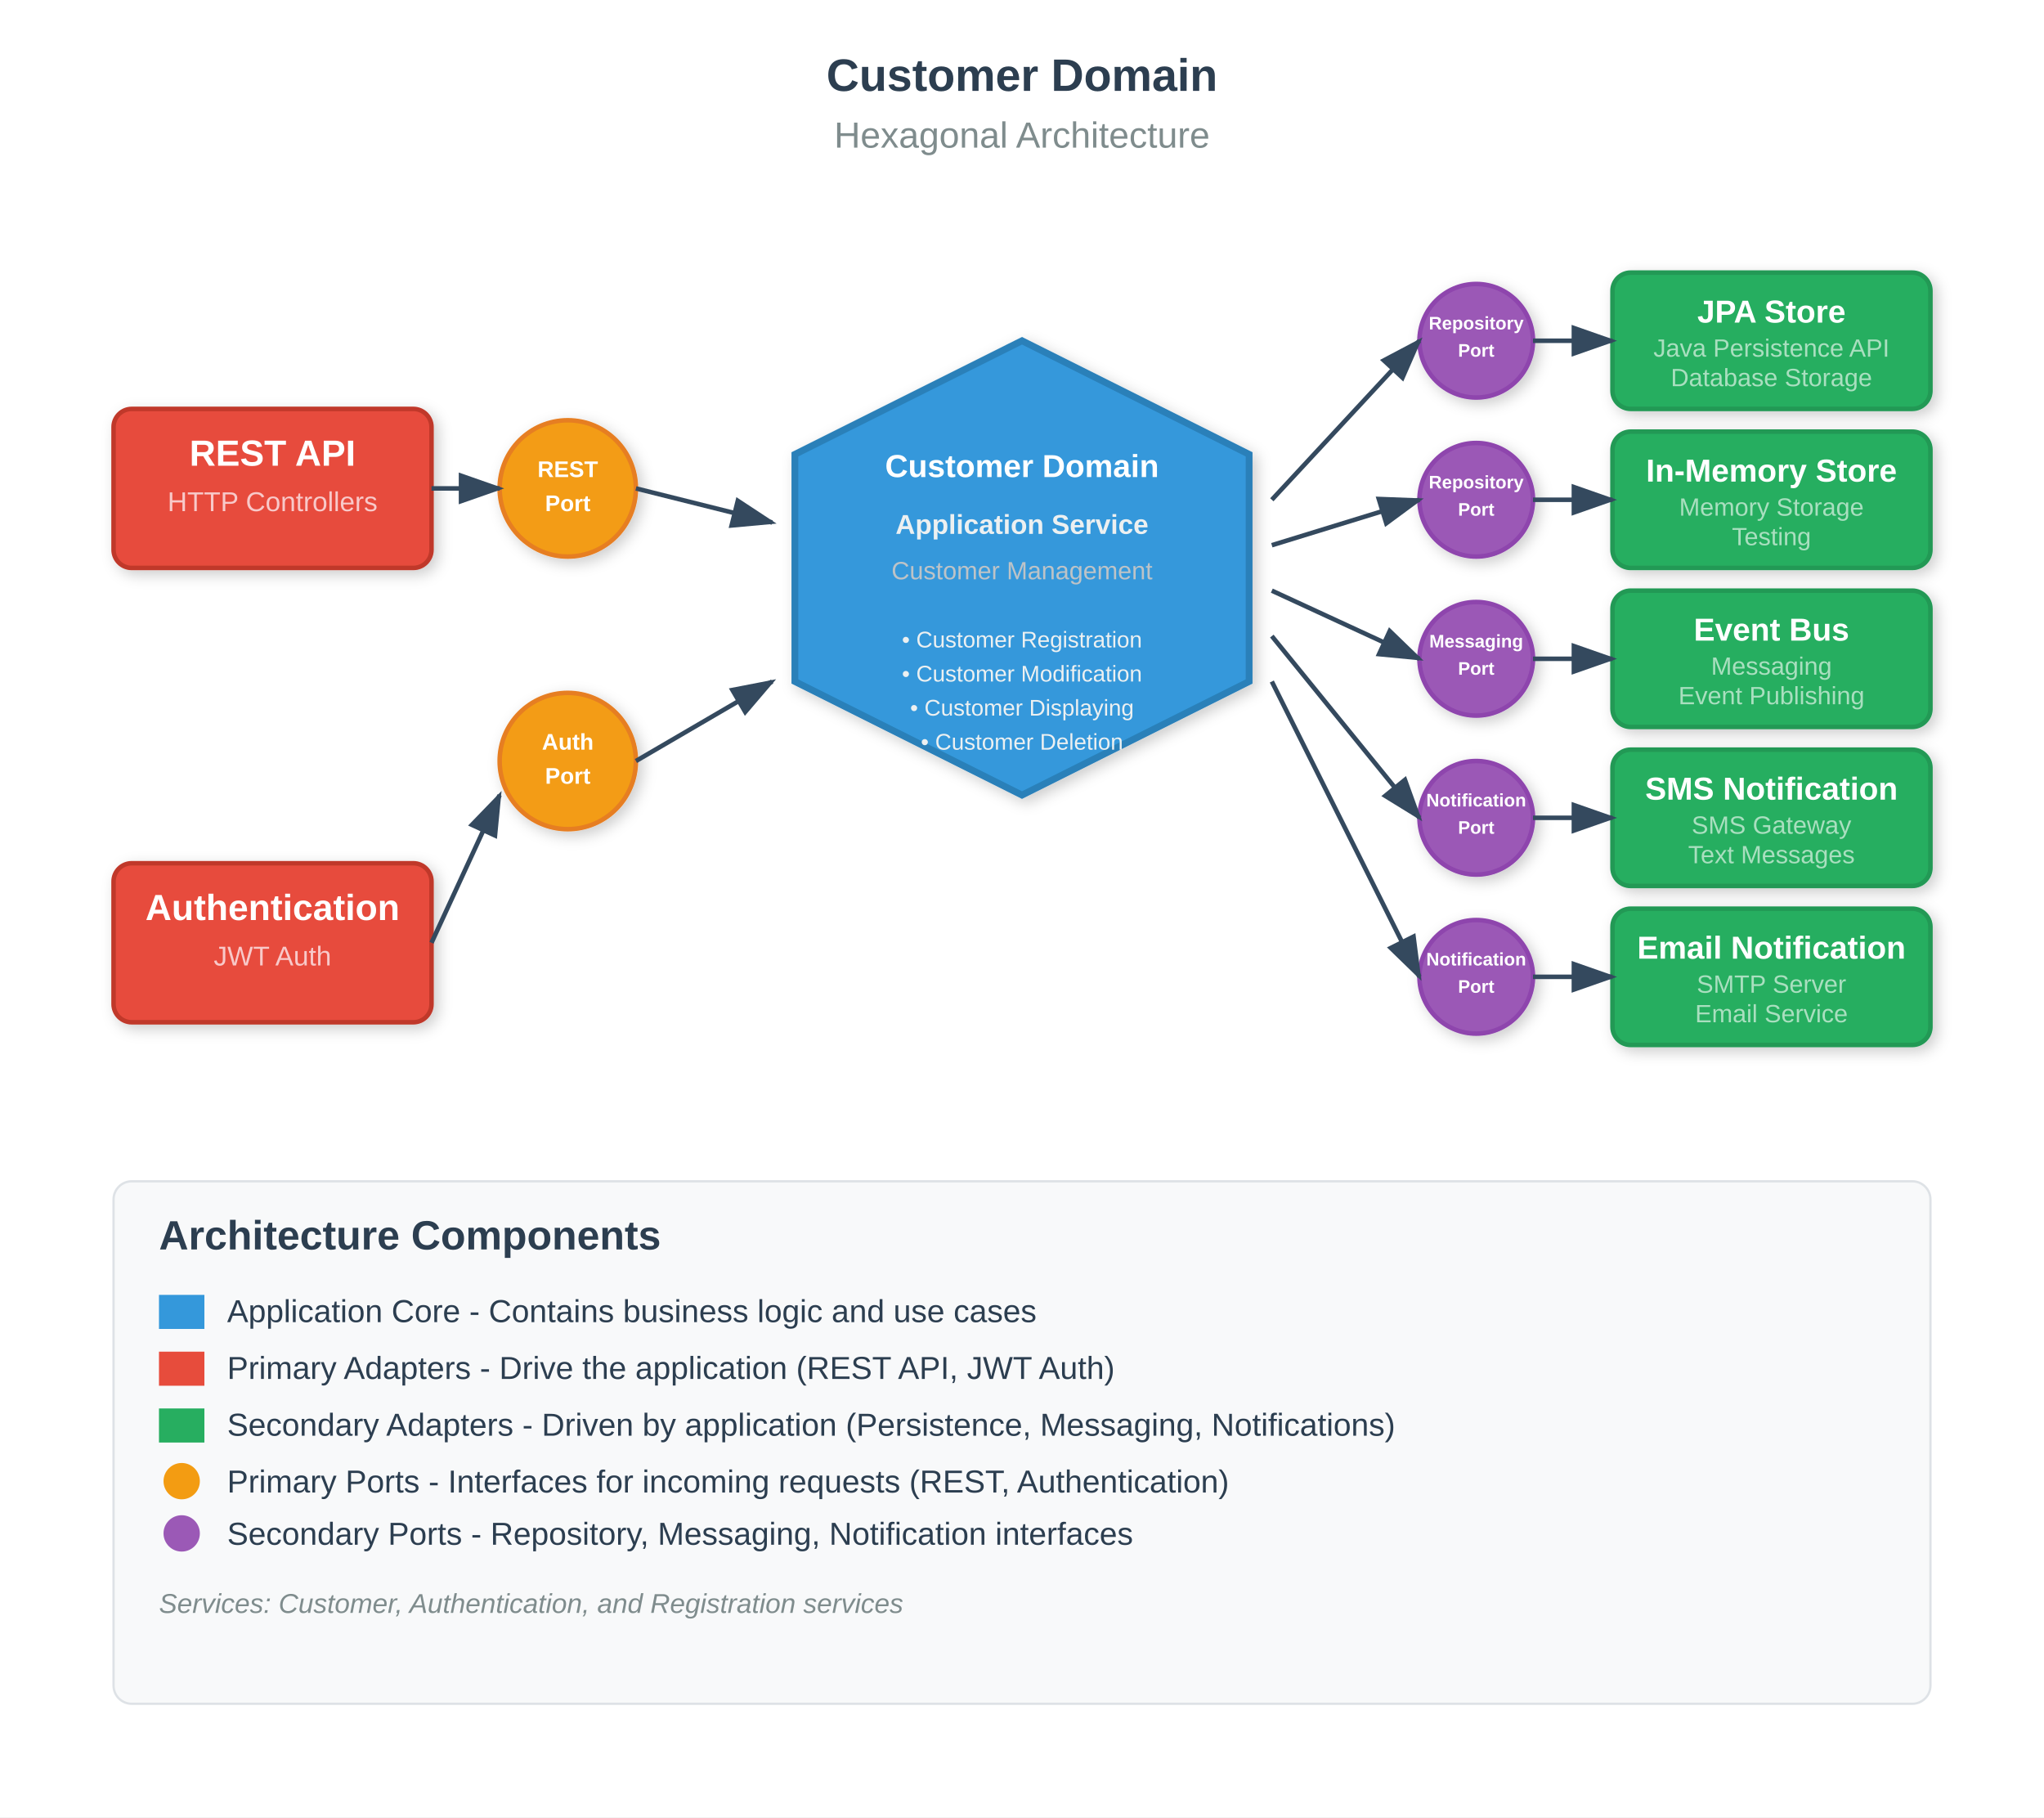
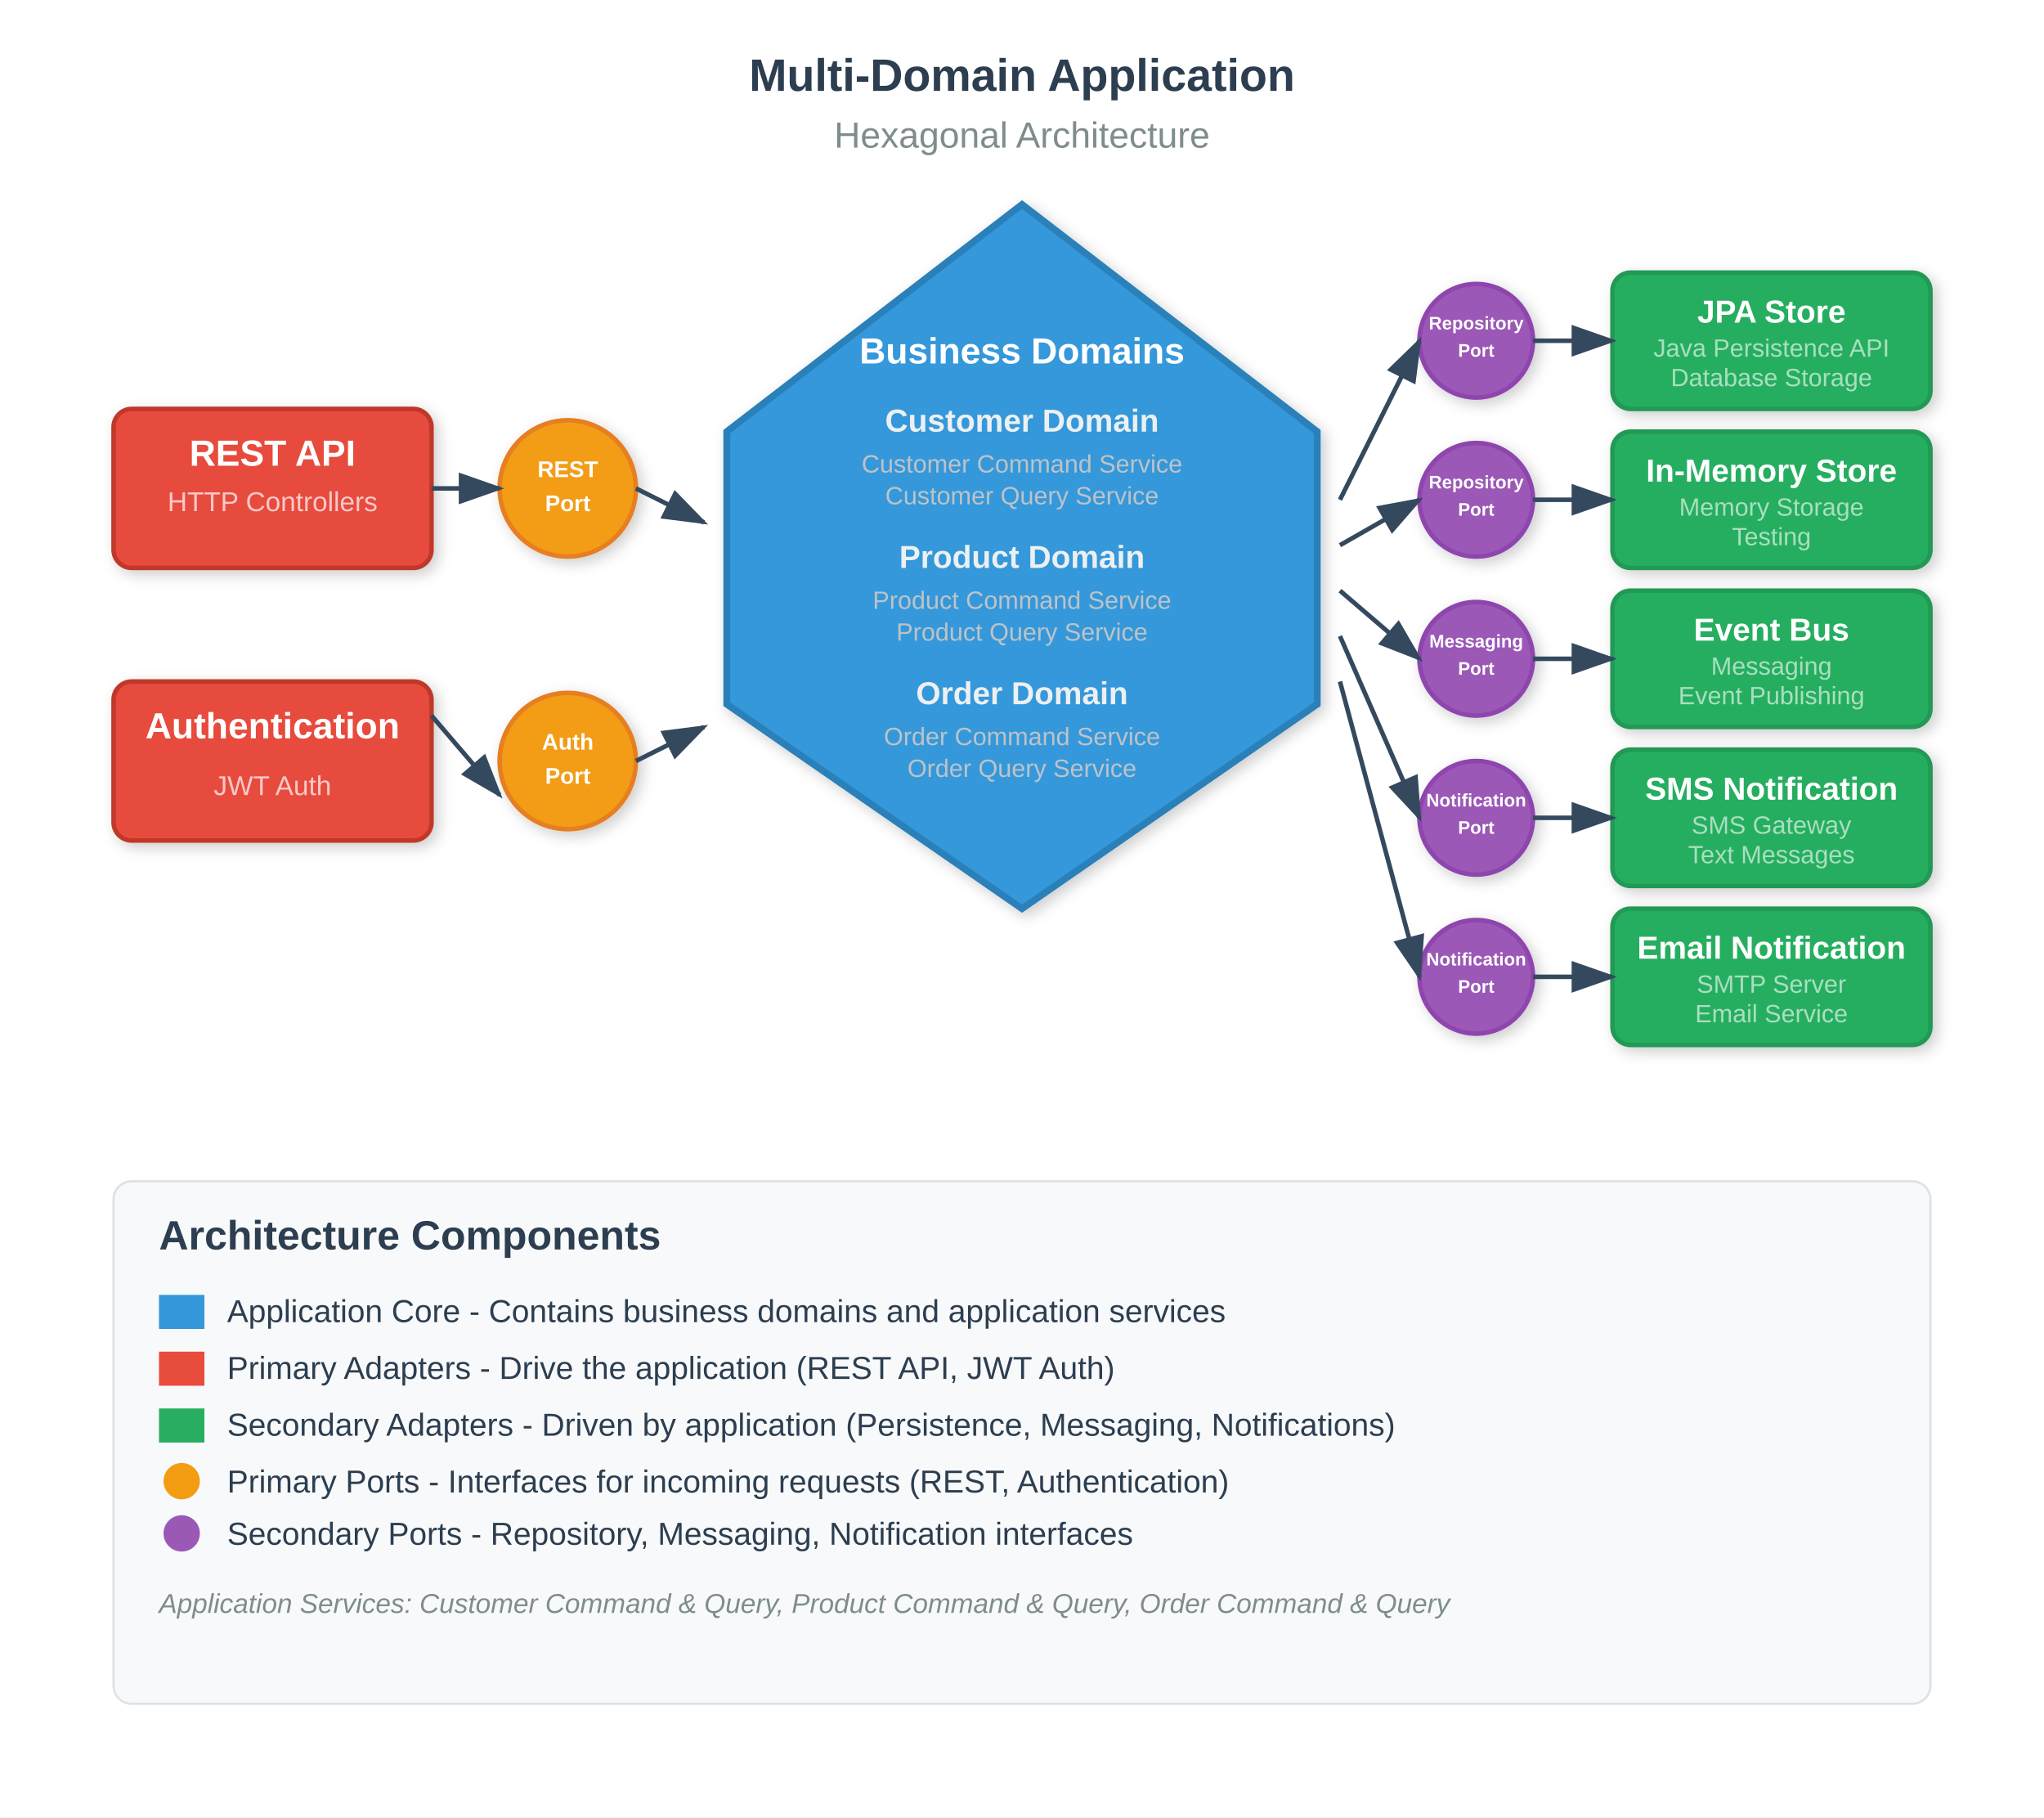
- <svg xmlns="http://www.w3.org/2000/svg" viewBox="0 0 900 800">
+ <svg xmlns="http://www.w3.org/2000/svg" width="900" height="800">
  <defs>
    <filter id="shadow" x="-50%" y="-50%" width="200%" height="200%">
      <feDropShadow dx="2" dy="2" stdDeviation="3" flood-color="rgba(0,0,0,0.2)" />
    </filter>
    <marker id="arrowhead" markerWidth="10" markerHeight="7" refX="9" refY="3.5" orient="auto">
      <polygon points="0 0, 10 3.5, 0 7" fill="#34495e" />
    </marker>
  </defs>
  <rect width="900" height="800" fill="#ffffff" />
-   <text x="450" y="40" text-anchor="middle" font-family="Arial, sans-serif" font-size="20" font-weight="bold" fill="#2c3e50">Customer Domain</text>
+   <text x="450" y="40" text-anchor="middle" font-family="Arial, sans-serif" font-size="20" font-weight="bold" fill="#2c3e50">Multi-Domain Application</text>
  <text x="450" y="65" text-anchor="middle" font-family="Arial, sans-serif" font-size="16" fill="#7f8c8d">Hexagonal Architecture</text>
-   <polygon points="450,350 550,300 550,200 450,150 350,200 350,300" fill="#3498db" stroke="#2980b9" stroke-width="3" filter="url(#shadow)" />
-   <text x="450" y="210" text-anchor="middle" font-family="Arial, sans-serif" font-size="14" font-weight="bold" fill="white">Customer Domain</text>
-   <text x="450" y="235" text-anchor="middle" font-family="Arial, sans-serif" font-size="12" font-weight="bold" fill="#ecf0f1">Application Service</text>
-   <text x="450" y="255" text-anchor="middle" font-family="Arial, sans-serif" font-size="11" fill="#bdc3c7">Customer Management</text>
-   <text x="450" y="285" text-anchor="middle" font-family="Arial, sans-serif" font-size="10" fill="#ecf0f1">• Customer Registration</text>
-   <text x="450" y="300" text-anchor="middle" font-family="Arial, sans-serif" font-size="10" fill="#ecf0f1">• Customer Modification</text>
-   <text x="450" y="315" text-anchor="middle" font-family="Arial, sans-serif" font-size="10" fill="#ecf0f1">• Customer Displaying</text>
-   <text x="450" y="330" text-anchor="middle" font-family="Arial, sans-serif" font-size="10" fill="#ecf0f1">• Customer Deletion</text>
+   <polygon points="450,400 580,310 580,190 450,90 320,190 320,310" fill="#3498db" stroke="#2980b9" stroke-width="3" filter="url(#shadow)" />
+   <text x="450" y="160" text-anchor="middle" font-family="Arial, sans-serif" font-size="16" font-weight="bold" fill="white">Business Domains</text>
+   <text x="450" y="190" text-anchor="middle" font-family="Arial, sans-serif" font-size="14" font-weight="bold" fill="#ecf0f1">Customer Domain</text>
+   <text x="450" y="208" text-anchor="middle" font-family="Arial, sans-serif" font-size="11" fill="#bdc3c7">Customer Command Service</text>
+   <text x="450" y="222" text-anchor="middle" font-family="Arial, sans-serif" font-size="11" fill="#bdc3c7">Customer Query Service</text>
+   <text x="450" y="250" text-anchor="middle" font-family="Arial, sans-serif" font-size="14" font-weight="bold" fill="#ecf0f1">Product Domain</text>
+   <text x="450" y="268" text-anchor="middle" font-family="Arial, sans-serif" font-size="11" fill="#bdc3c7">Product Command Service</text>
+   <text x="450" y="282" text-anchor="middle" font-family="Arial, sans-serif" font-size="11" fill="#bdc3c7">Product Query Service</text>
+   <text x="450" y="310" text-anchor="middle" font-family="Arial, sans-serif" font-size="14" font-weight="bold" fill="#ecf0f1">Order Domain</text>
+   <text x="450" y="328" text-anchor="middle" font-family="Arial, sans-serif" font-size="11" fill="#bdc3c7">Order Command Service</text>
+   <text x="450" y="342" text-anchor="middle" font-family="Arial, sans-serif" font-size="11" fill="#bdc3c7">Order Query Service</text>
  <rect x="50" y="180" width="140" height="70" rx="8" fill="#e74c3c" stroke="#c0392b" stroke-width="2" filter="url(#shadow)" />
  <text x="120" y="205" text-anchor="middle" font-family="Arial, sans-serif" font-size="16" font-weight="bold" fill="white">REST API</text>
  <text x="120" y="225" text-anchor="middle" font-family="Arial, sans-serif" font-size="12" fill="#f8c9c9">HTTP Controllers</text>
-   <rect x="50" y="380" width="140" height="70" rx="8" fill="#e74c3c" stroke="#c0392b" stroke-width="2" filter="url(#shadow)" />
-   <text x="120" y="405" text-anchor="middle" font-family="Arial, sans-serif" font-size="16" font-weight="bold" fill="white">Authentication</text>
-   <text x="120" y="425" text-anchor="middle" font-family="Arial, sans-serif" font-size="12" fill="#f8c9c9">JWT Auth</text>
+   <rect x="50" y="300" width="140" height="70" rx="8" fill="#e74c3c" stroke="#c0392b" stroke-width="2" filter="url(#shadow)" />
+   <text x="120" y="325" text-anchor="middle" font-family="Arial, sans-serif" font-size="16" font-weight="bold" fill="white">Authentication</text>
+   <text x="120" y="350" text-anchor="middle" font-family="Arial, sans-serif" font-size="12" fill="#f8c9c9">JWT Auth</text>
  <rect x="710" y="120" width="140" height="60" rx="8" fill="#27ae60" stroke="#229954" stroke-width="2" filter="url(#shadow)" />
  <text x="780" y="142" text-anchor="middle" font-family="Arial, sans-serif" font-size="14" font-weight="bold" fill="white">JPA Store</text>
  <text x="780" y="157" text-anchor="middle" font-family="Arial, sans-serif" font-size="11" fill="#a9dfbf">Java Persistence API</text>
  <text x="780" y="170" text-anchor="middle" font-family="Arial, sans-serif" font-size="11" fill="#a9dfbf">Database Storage</text>
  <rect x="710" y="190" width="140" height="60" rx="8" fill="#27ae60" stroke="#229954" stroke-width="2" filter="url(#shadow)" />
  <text x="780" y="212" text-anchor="middle" font-family="Arial, sans-serif" font-size="14" font-weight="bold" fill="white">In-Memory Store</text>
  <text x="780" y="227" text-anchor="middle" font-family="Arial, sans-serif" font-size="11" fill="#a9dfbf">Memory Storage</text>
  <text x="780" y="240" text-anchor="middle" font-family="Arial, sans-serif" font-size="11" fill="#a9dfbf">Testing</text>
  <rect x="710" y="260" width="140" height="60" rx="8" fill="#27ae60" stroke="#229954" stroke-width="2" filter="url(#shadow)" />
  <text x="780" y="282" text-anchor="middle" font-family="Arial, sans-serif" font-size="14" font-weight="bold" fill="white">Event Bus</text>
  <text x="780" y="297" text-anchor="middle" font-family="Arial, sans-serif" font-size="11" fill="#a9dfbf">Messaging</text>
  <text x="780" y="310" text-anchor="middle" font-family="Arial, sans-serif" font-size="11" fill="#a9dfbf">Event Publishing</text>
  <rect x="710" y="330" width="140" height="60" rx="8" fill="#27ae60" stroke="#229954" stroke-width="2" filter="url(#shadow)" />
  <text x="780" y="352" text-anchor="middle" font-family="Arial, sans-serif" font-size="14" font-weight="bold" fill="white">SMS Notification</text>
  <text x="780" y="367" text-anchor="middle" font-family="Arial, sans-serif" font-size="11" fill="#a9dfbf">SMS Gateway</text>
  <text x="780" y="380" text-anchor="middle" font-family="Arial, sans-serif" font-size="11" fill="#a9dfbf">Text Messages</text>
  <rect x="710" y="400" width="140" height="60" rx="8" fill="#27ae60" stroke="#229954" stroke-width="2" filter="url(#shadow)" />
  <text x="780" y="422" text-anchor="middle" font-family="Arial, sans-serif" font-size="14" font-weight="bold" fill="white">Email Notification</text>
  <text x="780" y="437" text-anchor="middle" font-family="Arial, sans-serif" font-size="11" fill="#a9dfbf">SMTP Server</text>
  <text x="780" y="450" text-anchor="middle" font-family="Arial, sans-serif" font-size="11" fill="#a9dfbf">Email Service</text>
  <circle cx="250" cy="215" r="30" fill="#f39c12" stroke="#e67e22" stroke-width="2" filter="url(#shadow)" />
  <text x="250" y="210" text-anchor="middle" font-family="Arial, sans-serif" font-size="10" font-weight="bold" fill="white">REST</text>
  <text x="250" y="225" text-anchor="middle" font-family="Arial, sans-serif" font-size="10" font-weight="bold" fill="white">Port</text>
  <circle cx="250" cy="335" r="30" fill="#f39c12" stroke="#e67e22" stroke-width="2" filter="url(#shadow)" />
  <text x="250" y="330" text-anchor="middle" font-family="Arial, sans-serif" font-size="10" font-weight="bold" fill="white">Auth</text>
  <text x="250" y="345" text-anchor="middle" font-family="Arial, sans-serif" font-size="10" font-weight="bold" fill="white">Port</text>
  <circle cx="650" cy="150" r="25" fill="#9b59b6" stroke="#8e44ad" stroke-width="2" filter="url(#shadow)" />
  <text x="650" y="145" text-anchor="middle" font-family="Arial, sans-serif" font-size="8" font-weight="bold" fill="white">Repository</text>
  <text x="650" y="157" text-anchor="middle" font-family="Arial, sans-serif" font-size="8" font-weight="bold" fill="white">Port</text>
  <circle cx="650" cy="220" r="25" fill="#9b59b6" stroke="#8e44ad" stroke-width="2" filter="url(#shadow)" />
  <text x="650" y="215" text-anchor="middle" font-family="Arial, sans-serif" font-size="8" font-weight="bold" fill="white">Repository</text>
  <text x="650" y="227" text-anchor="middle" font-family="Arial, sans-serif" font-size="8" font-weight="bold" fill="white">Port</text>
  <circle cx="650" cy="290" r="25" fill="#9b59b6" stroke="#8e44ad" stroke-width="2" filter="url(#shadow)" />
  <text x="650" y="285" text-anchor="middle" font-family="Arial, sans-serif" font-size="8" font-weight="bold" fill="white">Messaging</text>
  <text x="650" y="297" text-anchor="middle" font-family="Arial, sans-serif" font-size="8" font-weight="bold" fill="white">Port</text>
  <circle cx="650" cy="360" r="25" fill="#9b59b6" stroke="#8e44ad" stroke-width="2" filter="url(#shadow)" />
  <text x="650" y="355" text-anchor="middle" font-family="Arial, sans-serif" font-size="8" font-weight="bold" fill="white">Notification</text>
  <text x="650" y="367" text-anchor="middle" font-family="Arial, sans-serif" font-size="8" font-weight="bold" fill="white">Port</text>
  <circle cx="650" cy="430" r="25" fill="#9b59b6" stroke="#8e44ad" stroke-width="2" filter="url(#shadow)" />
  <text x="650" y="425" text-anchor="middle" font-family="Arial, sans-serif" font-size="8" font-weight="bold" fill="white">Notification</text>
  <text x="650" y="437" text-anchor="middle" font-family="Arial, sans-serif" font-size="8" font-weight="bold" fill="white">Port</text>
-   <path d="M 190 215 L 220 215" stroke="#34495e" stroke-width="2" marker-end="url(#arrowhead)" fill="none" />
-   <path d="M 190 415 L 220 350" stroke="#34495e" stroke-width="2" marker-end="url(#arrowhead)" fill="none" />
-   <path d="M 280 215 L 340 230" stroke="#34495e" stroke-width="2" marker-end="url(#arrowhead)" fill="none" />
-   <path d="M 280 335 L 340 300" stroke="#34495e" stroke-width="2" marker-end="url(#arrowhead)" fill="none" />
-   <path d="M 560 220 L 625 150" stroke="#34495e" stroke-width="2" marker-end="url(#arrowhead)" fill="none" />
-   <path d="M 560 240 L 625 220" stroke="#34495e" stroke-width="2" marker-end="url(#arrowhead)" fill="none" />
-   <path d="M 560 260 L 625 290" stroke="#34495e" stroke-width="2" marker-end="url(#arrowhead)" fill="none" />
-   <path d="M 560 280 L 625 360" stroke="#34495e" stroke-width="2" marker-end="url(#arrowhead)" fill="none" />
-   <path d="M 560 300 L 625 430" stroke="#34495e" stroke-width="2" marker-end="url(#arrowhead)" fill="none" />
-   <path d="M 675 150 L 710 150" stroke="#34495e" stroke-width="2" marker-end="url(#arrowhead)" fill="none" />
-   <path d="M 675 220 L 710 220" stroke="#34495e" stroke-width="2" marker-end="url(#arrowhead)" fill="none" />
-   <path d="M 675 290 L 710 290" stroke="#34495e" stroke-width="2" marker-end="url(#arrowhead)" fill="none" />
-   <path d="M 675 360 L 710 360" stroke="#34495e" stroke-width="2" marker-end="url(#arrowhead)" fill="none" />
-   <path d="M 675 430 L 710 430" stroke="#34495e" stroke-width="2" marker-end="url(#arrowhead)" fill="none" />
+   <line x1="190" y1="215" x2="220" y2="215" stroke="#34495e" stroke-width="2" marker-end="url(#arrowhead)" />
+   <line x1="190" y1="315" x2="220" y2="350" stroke="#34495e" stroke-width="2" marker-end="url(#arrowhead)" />
+   <line x1="280" y1="215" x2="310" y2="230" stroke="#34495e" stroke-width="2" marker-end="url(#arrowhead)" />
+   <line x1="280" y1="335" x2="310" y2="320" stroke="#34495e" stroke-width="2" marker-end="url(#arrowhead)" />
+   <line x1="590" y1="220" x2="625" y2="150" stroke="#34495e" stroke-width="2" marker-end="url(#arrowhead)" />
+   <line x1="590" y1="240" x2="625" y2="220" stroke="#34495e" stroke-width="2" marker-end="url(#arrowhead)" />
+   <line x1="590" y1="260" x2="625" y2="290" stroke="#34495e" stroke-width="2" marker-end="url(#arrowhead)" />
+   <line x1="590" y1="280" x2="625" y2="360" stroke="#34495e" stroke-width="2" marker-end="url(#arrowhead)" />
+   <line x1="590" y1="300" x2="625" y2="430" stroke="#34495e" stroke-width="2" marker-end="url(#arrowhead)" />
+   <line x1="675" y1="150" x2="710" y2="150" stroke="#34495e" stroke-width="2" marker-end="url(#arrowhead)" />
+   <line x1="675" y1="220" x2="710" y2="220" stroke="#34495e" stroke-width="2" marker-end="url(#arrowhead)" />
+   <line x1="675" y1="290" x2="710" y2="290" stroke="#34495e" stroke-width="2" marker-end="url(#arrowhead)" />
+   <line x1="675" y1="360" x2="710" y2="360" stroke="#34495e" stroke-width="2" marker-end="url(#arrowhead)" />
+   <line x1="675" y1="430" x2="710" y2="430" stroke="#34495e" stroke-width="2" marker-end="url(#arrowhead)" />
  <rect x="50" y="520" width="800" height="230" fill="#f8f9fa" stroke="#dee2e6" stroke-width="1" rx="8" />
  <text x="70" y="550" font-family="Arial, sans-serif" font-size="18" font-weight="bold" fill="#2c3e50">Architecture Components</text>
  <rect x="70" y="570" width="20" height="15" fill="#3498db" />
-   <text x="100" y="582" font-family="Arial, sans-serif" font-size="14" fill="#2c3e50">Application Core - Contains business logic and use cases</text>
+   <text x="100" y="582" font-family="Arial, sans-serif" font-size="14" fill="#2c3e50">Application Core - Contains business domains and application services</text>
  <rect x="70" y="595" width="20" height="15" fill="#e74c3c" />
  <text x="100" y="607" font-family="Arial, sans-serif" font-size="14" fill="#2c3e50">Primary Adapters - Drive the application (REST API, JWT Auth)</text>
  <rect x="70" y="620" width="20" height="15" fill="#27ae60" />
  <text x="100" y="632" font-family="Arial, sans-serif" font-size="14" fill="#2c3e50">Secondary Adapters - Driven by application (Persistence, Messaging, Notifications)</text>
  <circle cx="80" cy="652" r="8" fill="#f39c12" />
  <text x="100" y="657" font-family="Arial, sans-serif" font-size="14" fill="#2c3e50">Primary Ports - Interfaces for incoming requests (REST, Authentication)</text>
  <circle cx="80" cy="675" r="8" fill="#9b59b6" />
  <text x="100" y="680" font-family="Arial, sans-serif" font-size="14" fill="#2c3e50">Secondary Ports - Repository, Messaging, Notification interfaces</text>
-   <text x="70" y="710" font-family="Arial, sans-serif" font-size="12" font-style="italic" fill="#7f8c8d">Services: Customer, Authentication, and Registration services</text>
+   <text x="70" y="710" font-family="Arial, sans-serif" font-size="12" font-style="italic" fill="#7f8c8d">Application Services: Customer Command &amp; Query, Product Command &amp; Query, Order Command &amp; Query</text>
</svg>
